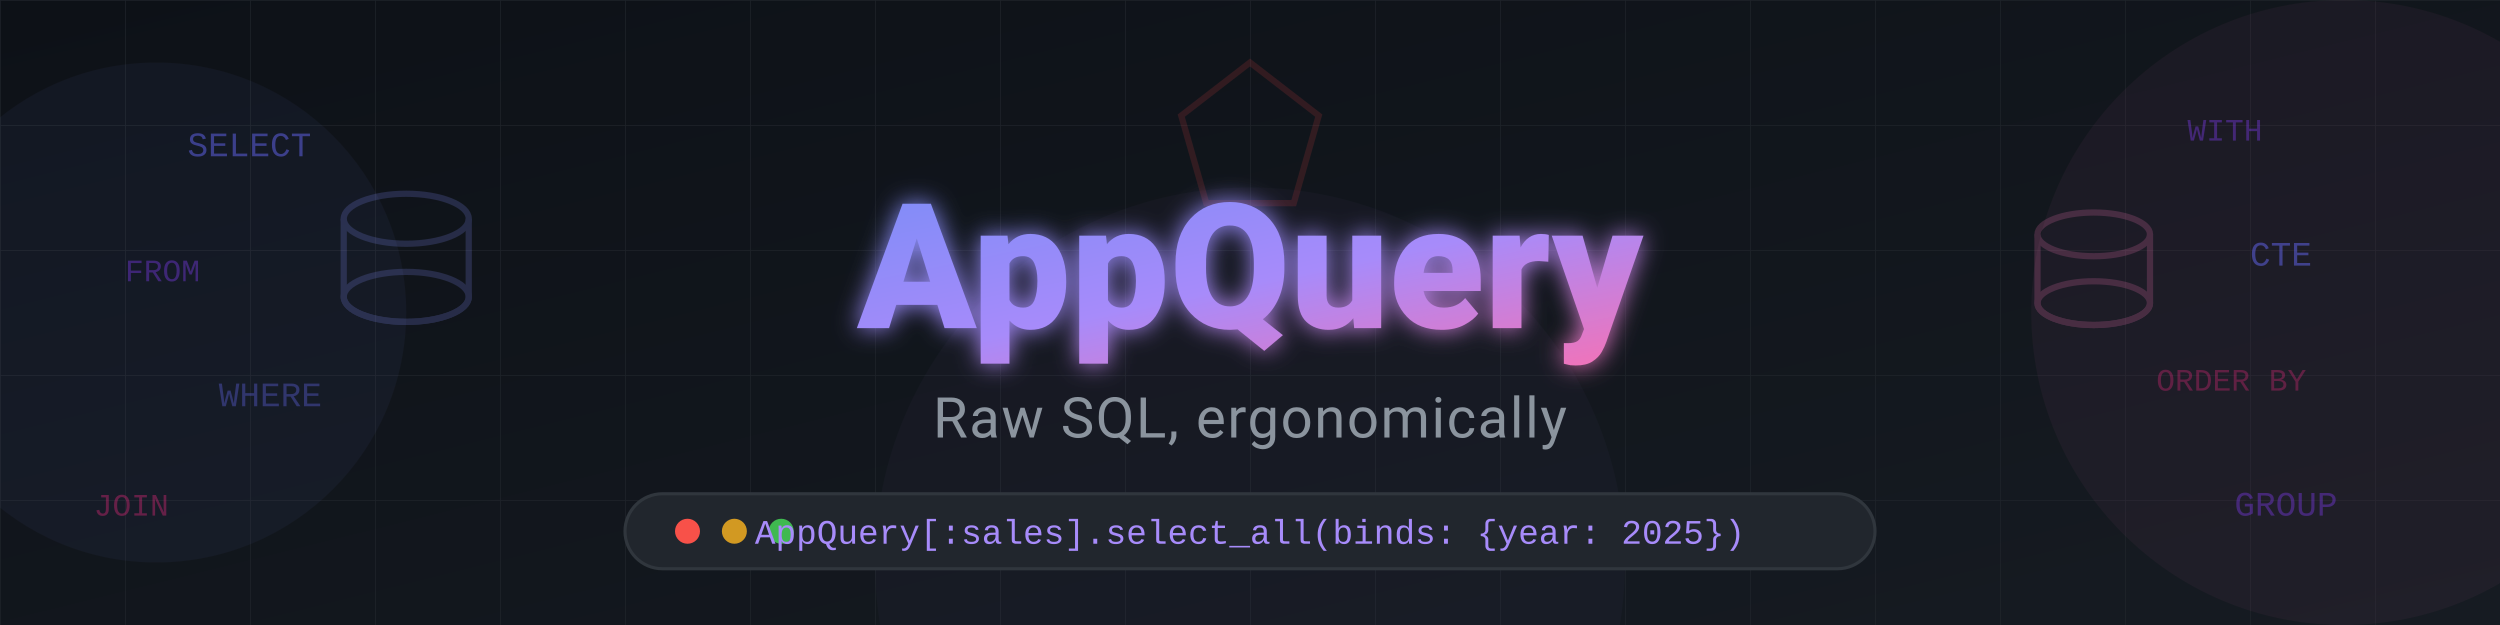
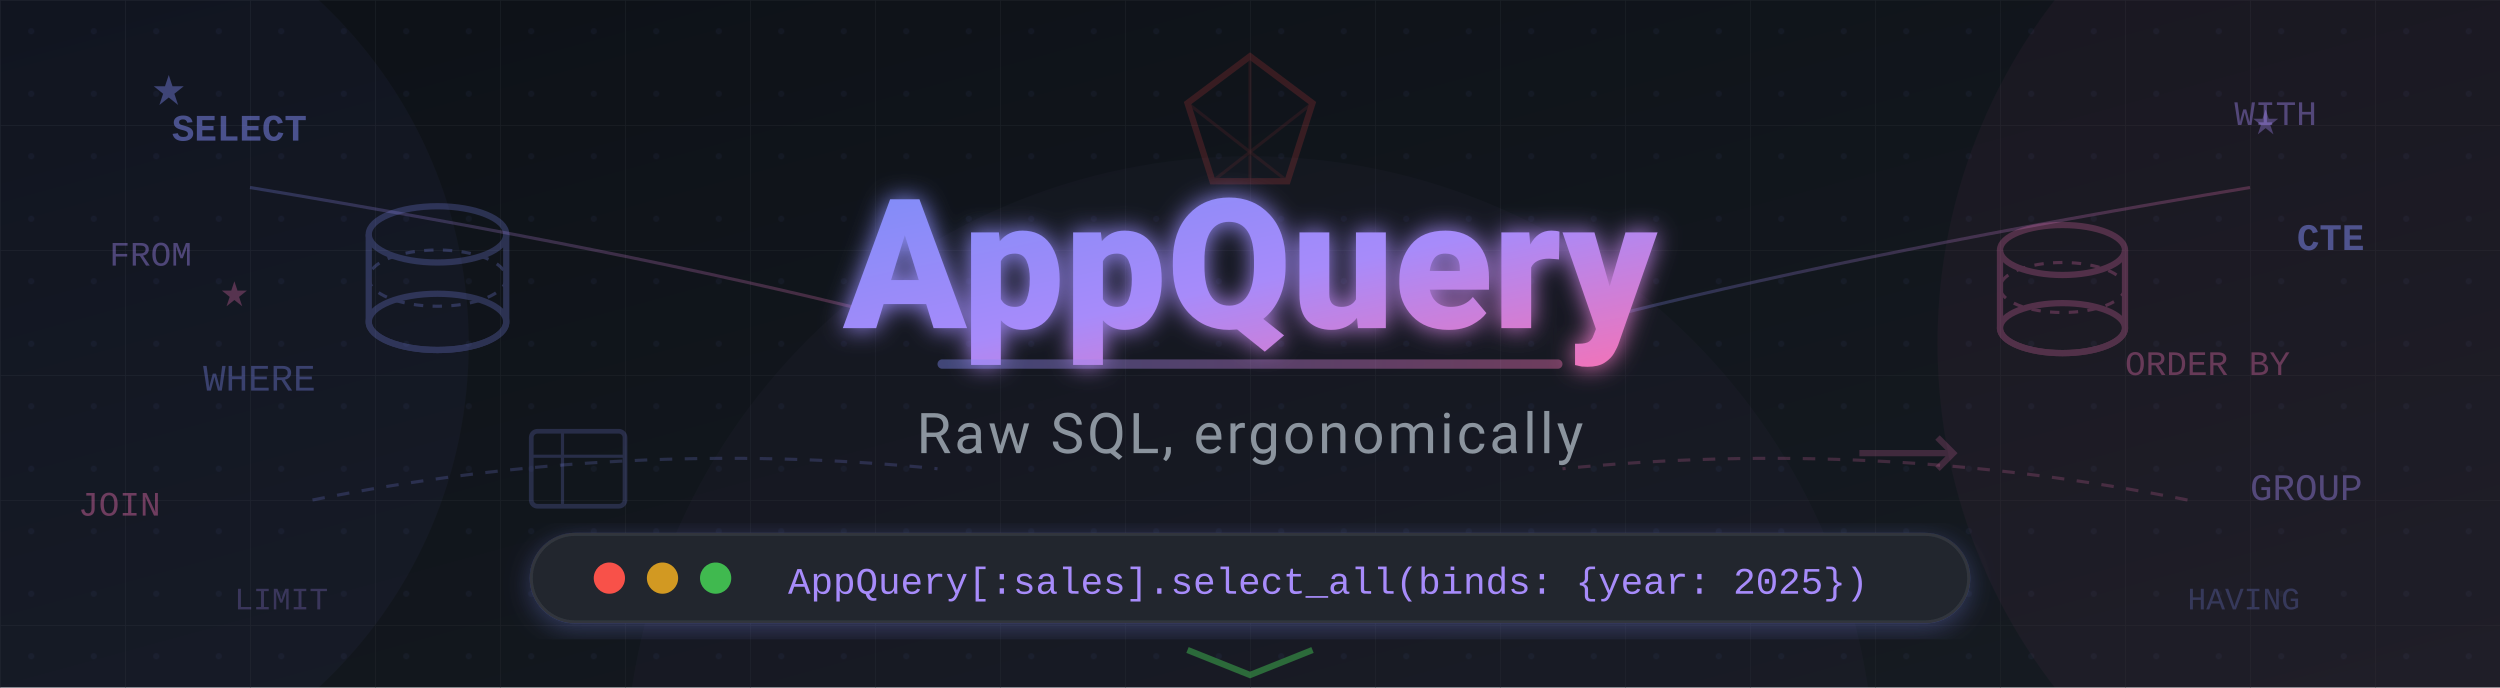
- <svg xmlns="http://www.w3.org/2000/svg" viewBox="0 0 800 200">
+ <svg xmlns="http://www.w3.org/2000/svg" viewBox="0 0 800 220">
  <defs>
    <linearGradient id="title-grad-dark" x1="0%" y1="0%" x2="100%" y2="100%">
      <stop offset="0%" style="stop-color:#818CF8" />
      <stop offset="50%" style="stop-color:#A78BFA" />
+       <stop offset="100%" style="stop-color:#F472B6" />
+     </linearGradient>
+     <linearGradient id="accent-grad-dark" x1="0%" y1="0%" x2="100%" y2="0%">
+       <stop offset="0%" style="stop-color:#818CF8" />
      <stop offset="100%" style="stop-color:#F472B6" />
    </linearGradient>
    <linearGradient id="bg-grad-dark" x1="0%" y1="0%" x2="100%" y2="100%">
      <stop offset="0%" style="stop-color:#0D1117" />
      <stop offset="100%" style="stop-color:#161B22" />
    </linearGradient>
    <filter id="glow-dark" x="-50%" y="-50%" width="200%" height="200%">
      <feGaussianBlur stdDeviation="4" result="coloredBlur" />
      <feMerge>
        <feMergeNode in="coloredBlur" />
        <feMergeNode in="SourceGraphic" />
      </feMerge>
    </filter>
+     <filter id="shadow-dark" x="-20%" y="-20%" width="140%" height="140%">
+       <feDropShadow dx="0" dy="2" stdDeviation="4" flood-color="#818CF8" flood-opacity="0.3" />
+     </filter>
    <pattern id="grid-dark" width="40" height="40" patternUnits="userSpaceOnUse">
      <path d="M 40 0 L 0 0 0 40" fill="none" stroke="#21262D" stroke-width="0.5" />
    </pattern>
+     <pattern id="dots-dark" width="20" height="20" patternUnits="userSpaceOnUse">
+       <circle cx="10" cy="10" r="1" fill="#818CF8" opacity="0.08" />
+     </pattern>
  </defs>
-   <rect width="800" height="200" fill="url(#bg-grad-dark)" />
-   <rect width="800" height="200" fill="url(#grid-dark)" opacity="0.8" />
-   <circle cx="50" cy="100" r="80" fill="#818CF8" opacity="0.05" />
-   <circle cx="750" cy="100" r="100" fill="#F472B6" opacity="0.05" />
-   <circle cx="400" cy="180" r="120" fill="#A78BFA" opacity="0.03" />
-   <text x="60" y="50" font-family="Monaco, 'Courier New', monospace" font-size="11" fill="#6366F1" opacity="0.5">SELECT</text>
-   <text x="40" y="90" font-family="Monaco, 'Courier New', monospace" font-size="10" fill="#7C3AED" opacity="0.4">FROM</text>
-   <text x="70" y="130" font-family="Monaco, 'Courier New', monospace" font-size="11" fill="#6366F1" opacity="0.35">WHERE</text>
-   <text x="30" y="165" font-family="Monaco, 'Courier New', monospace" font-size="10" fill="#DB2777" opacity="0.4">JOIN</text>
-   <text x="700" y="45" font-family="Monaco, 'Courier New', monospace" font-size="10" fill="#7C3AED" opacity="0.4">WITH</text>
-   <text x="720" y="85" font-family="Monaco, 'Courier New', monospace" font-size="11" fill="#6366F1" opacity="0.5">CTE</text>
-   <text x="690" y="125" font-family="Monaco, 'Courier New', monospace" font-size="10" fill="#DB2777" opacity="0.35">ORDER BY</text>
-   <text x="715" y="165" font-family="Monaco, 'Courier New', monospace" font-size="11" fill="#7C3AED" opacity="0.4">GROUP</text>
-   <g transform="translate(130, 70)" opacity="0.2">
-     <ellipse cx="0" cy="0" rx="20" ry="8" fill="none" stroke="#818CF8" stroke-width="2" />
-     <path d="M-20,0 L-20,25 A20,8 0 0,0 20,25 L20,0" fill="none" stroke="#818CF8" stroke-width="2" />
-     <ellipse cx="0" cy="25" rx="20" ry="8" fill="none" stroke="#818CF8" stroke-width="2" />
+   <rect width="800" height="220" fill="url(#bg-grad-dark)" />
+   <rect width="800" height="220" fill="url(#grid-dark)" opacity="0.6" />
+   <rect width="800" height="220" fill="url(#dots-dark)" opacity="0.6" />
+   <circle cx="0" cy="110" r="150" fill="#818CF8" opacity="0.04" />
+   <circle cx="800" cy="110" r="180" fill="#F472B6" opacity="0.04" />
+   <circle cx="400" cy="250" r="200" fill="#A78BFA" opacity="0.025" />
+   <path d="M 80 60 Q 200 80 280 100" stroke="url(#accent-grad-dark)" stroke-width="1" fill="none" opacity="0.25" />
+   <path d="M 720 60 Q 600 80 520 100" stroke="url(#accent-grad-dark)" stroke-width="1" fill="none" opacity="0.25" />
+   <path d="M 100 160 Q 200 140 300 150" stroke="#818CF8" stroke-width="1" fill="none" opacity="0.2" stroke-dasharray="4 4" />
+   <path d="M 700 160 Q 600 140 500 150" stroke="#F472B6" stroke-width="1" fill="none" opacity="0.2" stroke-dasharray="4 4" />
+   <g fill="#818CF8" opacity="0.4">
+     <polygon points="90,40 92,46 98,46 93,50 95,56 90,52 85,56 87,50 82,46 88,46" transform="scale(0.6)" />
  </g>
-   <g transform="translate(670, 75)" opacity="0.2">
-     <ellipse cx="0" cy="0" rx="18" ry="7" fill="none" stroke="#F472B6" stroke-width="2" />
-     <path d="M-18,0 L-18,22 A18,7 0 0,0 18,22 L18,0" fill="none" stroke="#F472B6" stroke-width="2" />
-     <ellipse cx="0" cy="22" rx="18" ry="7" fill="none" stroke="#F472B6" stroke-width="2" />
+   <g fill="#A78BFA" opacity="0.35">
+     <polygon points="750,50 752,56 758,56 753,60 755,66 750,62 745,66 747,60 742,56 748,56" transform="scale(0.5) translate(700, 20)" />
  </g>
-   <g transform="translate(400, 45)" opacity="0.15">
-     <polygon points="0,-25 22,-8 14,20 -14,20 -22,-8" fill="none" stroke="#EF4444" stroke-width="2" />
+   <g fill="#F472B6" opacity="0.3">
+     <polygon points="150,180 152,186 158,186 153,190 155,196 150,192 145,196 147,190 142,186 148,186" transform="scale(0.5)" />
  </g>
-   <text x="400" y="105" font-family="system-ui, -apple-system, 'Segoe UI', Roboto, sans-serif" font-size="56" font-weight="800" fill="url(#title-grad-dark)" text-anchor="middle" filter="url(#glow-dark)">AppQuery</text>
-   <text x="400" y="140" font-family="system-ui, -apple-system, 'Segoe UI', Roboto, sans-serif" font-size="18" fill="#8B949E" text-anchor="middle" letter-spacing="0.5">Raw SQL, ergonomically</text>
-   <g transform="translate(400, 170)">
-     <rect x="-200" y="-12" width="400" height="24" rx="12" fill="#21262D" stroke="#30363D" stroke-width="1" />
-     <circle cx="-180" cy="0" r="4" fill="#F85149" />
-     <circle cx="-165" cy="0" r="4" fill="#D29922" />
-     <circle cx="-150" cy="0" r="4" fill="#3FB950" />
-     <text x="0" y="4" font-family="Monaco, 'Courier New', monospace" font-size="11" fill="#A78BFA" text-anchor="middle">AppQuery[:sales].select_all(binds: {year: 2025})</text>
+   <g font-family="Monaco, 'Courier New', monospace">
+     <text x="55" y="45" font-size="12" fill="#818CF8" opacity="0.5" font-weight="600">SELECT</text>
+     <text x="35" y="85" font-size="11" fill="#A78BFA" opacity="0.4">FROM</text>
+     <text x="65" y="125" font-size="12" fill="#818CF8" opacity="0.35">WHERE</text>
+     <text x="25" y="165" font-size="11" fill="#F472B6" opacity="0.4">JOIN</text>
+     <text x="75" y="195" font-size="10" fill="#A78BFA" opacity="0.25">LIMIT</text>
+   </g>
+   <g font-family="Monaco, 'Courier New', monospace">
+     <text x="715" y="40" font-size="11" fill="#A78BFA" opacity="0.4">WITH</text>
+     <text x="735" y="80" font-size="12" fill="#818CF8" opacity="0.5" font-weight="600">CTE</text>
+     <text x="680" y="120" font-size="11" fill="#F472B6" opacity="0.35">ORDER BY</text>
+     <text x="720" y="160" font-size="12" fill="#A78BFA" opacity="0.4">GROUP</text>
+     <text x="700" y="195" font-size="10" fill="#818CF8" opacity="0.25">HAVING</text>
+   </g>
+   <g transform="translate(140, 75)" opacity="0.25">
+     <ellipse cx="0" cy="0" rx="22" ry="9" fill="none" stroke="#818CF8" stroke-width="2" />
+     <path d="M-22,0 L-22,28 A22,9 0 0,0 22,28 L22,0" fill="none" stroke="#818CF8" stroke-width="2" />
+     <ellipse cx="0" cy="14" rx="22" ry="9" fill="none" stroke="#818CF8" stroke-width="1" stroke-dasharray="3 3" />
+     <ellipse cx="0" cy="28" rx="22" ry="9" fill="none" stroke="#818CF8" stroke-width="2" />
+   </g>
+   <g transform="translate(660, 80)" opacity="0.25">
+     <ellipse cx="0" cy="0" rx="20" ry="8" fill="none" stroke="#F472B6" stroke-width="2" />
+     <path d="M-20,0 L-20,25 A20,8 0 0,0 20,25 L20,0" fill="none" stroke="#F472B6" stroke-width="2" />
+     <ellipse cx="0" cy="12" rx="20" ry="8" fill="none" stroke="#F472B6" stroke-width="1" stroke-dasharray="3 3" />
+     <ellipse cx="0" cy="25" rx="20" ry="8" fill="none" stroke="#F472B6" stroke-width="2" />
+   </g>
+   <g transform="translate(185, 150)" opacity="0.2">
+     <rect x="-15" y="-12" width="30" height="24" rx="2" fill="none" stroke="#818CF8" stroke-width="1.5" />
+     <line x1="-15" y1="-4" x2="15" y2="-4" stroke="#818CF8" stroke-width="1" />
+     <line x1="-5" y1="-12" x2="-5" y2="12" stroke="#818CF8" stroke-width="1" />
+   </g>
+   <g transform="translate(615, 145)" opacity="0.2">
+     <path d="M-20,0 L10,0 M5,-5 L10,0 L5,5" stroke="#F472B6" stroke-width="2" fill="none" />
+   </g>
+   <g transform="translate(400, 40)" opacity="0.18">
+     <polygon points="0,-22 20,-7 12,18 -12,18 -20,-7" fill="none" stroke="#EF4444" stroke-width="2" />
+     <line x1="0" y1="-22" x2="0" y2="18" stroke="#EF4444" stroke-width="1" opacity="0.5" />
+     <line x1="-20" y1="-7" x2="12" y2="18" stroke="#EF4444" stroke-width="1" opacity="0.5" />
+     <line x1="20" y1="-7" x2="-12" y2="18" stroke="#EF4444" stroke-width="1" opacity="0.5" />
+   </g>
+   <text x="400" y="105" font-family="system-ui, -apple-system, 'Segoe UI', Roboto, sans-serif" font-size="58" font-weight="800" fill="url(#title-grad-dark)" text-anchor="middle" filter="url(#glow-dark)">AppQuery</text>
+   <rect x="300" y="115" width="200" height="3" rx="1.5" fill="url(#accent-grad-dark)" opacity="0.4" />
+   <text x="400" y="145" font-family="system-ui, -apple-system, 'Segoe UI', Roboto, sans-serif" font-size="18" fill="#8B949E" text-anchor="middle" letter-spacing="1">Raw SQL, ergonomically</text>
+   <g transform="translate(400, 185)" filter="url(#shadow-dark)">
+     <rect x="-230" y="-14" width="460" height="28" rx="14" fill="#21262D" stroke="#30363D" stroke-width="1" />
+     <circle cx="-205" cy="0" r="5" fill="#F85149" />
+     <circle cx="-188" cy="0" r="5" fill="#D29922" />
+     <circle cx="-171" cy="0" r="5" fill="#3FB950" />
+     <text x="25" y="5" font-family="Monaco, 'Courier New', monospace" font-size="12" fill="#A78BFA" text-anchor="middle" font-weight="500">AppQuery[:sales].select_all(binds: {year: 2025})</text>
+   </g>
+   <g transform="translate(400, 208)" opacity="0.5">
+     <path d="M-20,0 L0,8 L20,0" stroke="#3FB950" stroke-width="2" fill="none" />
  </g>
</svg>
